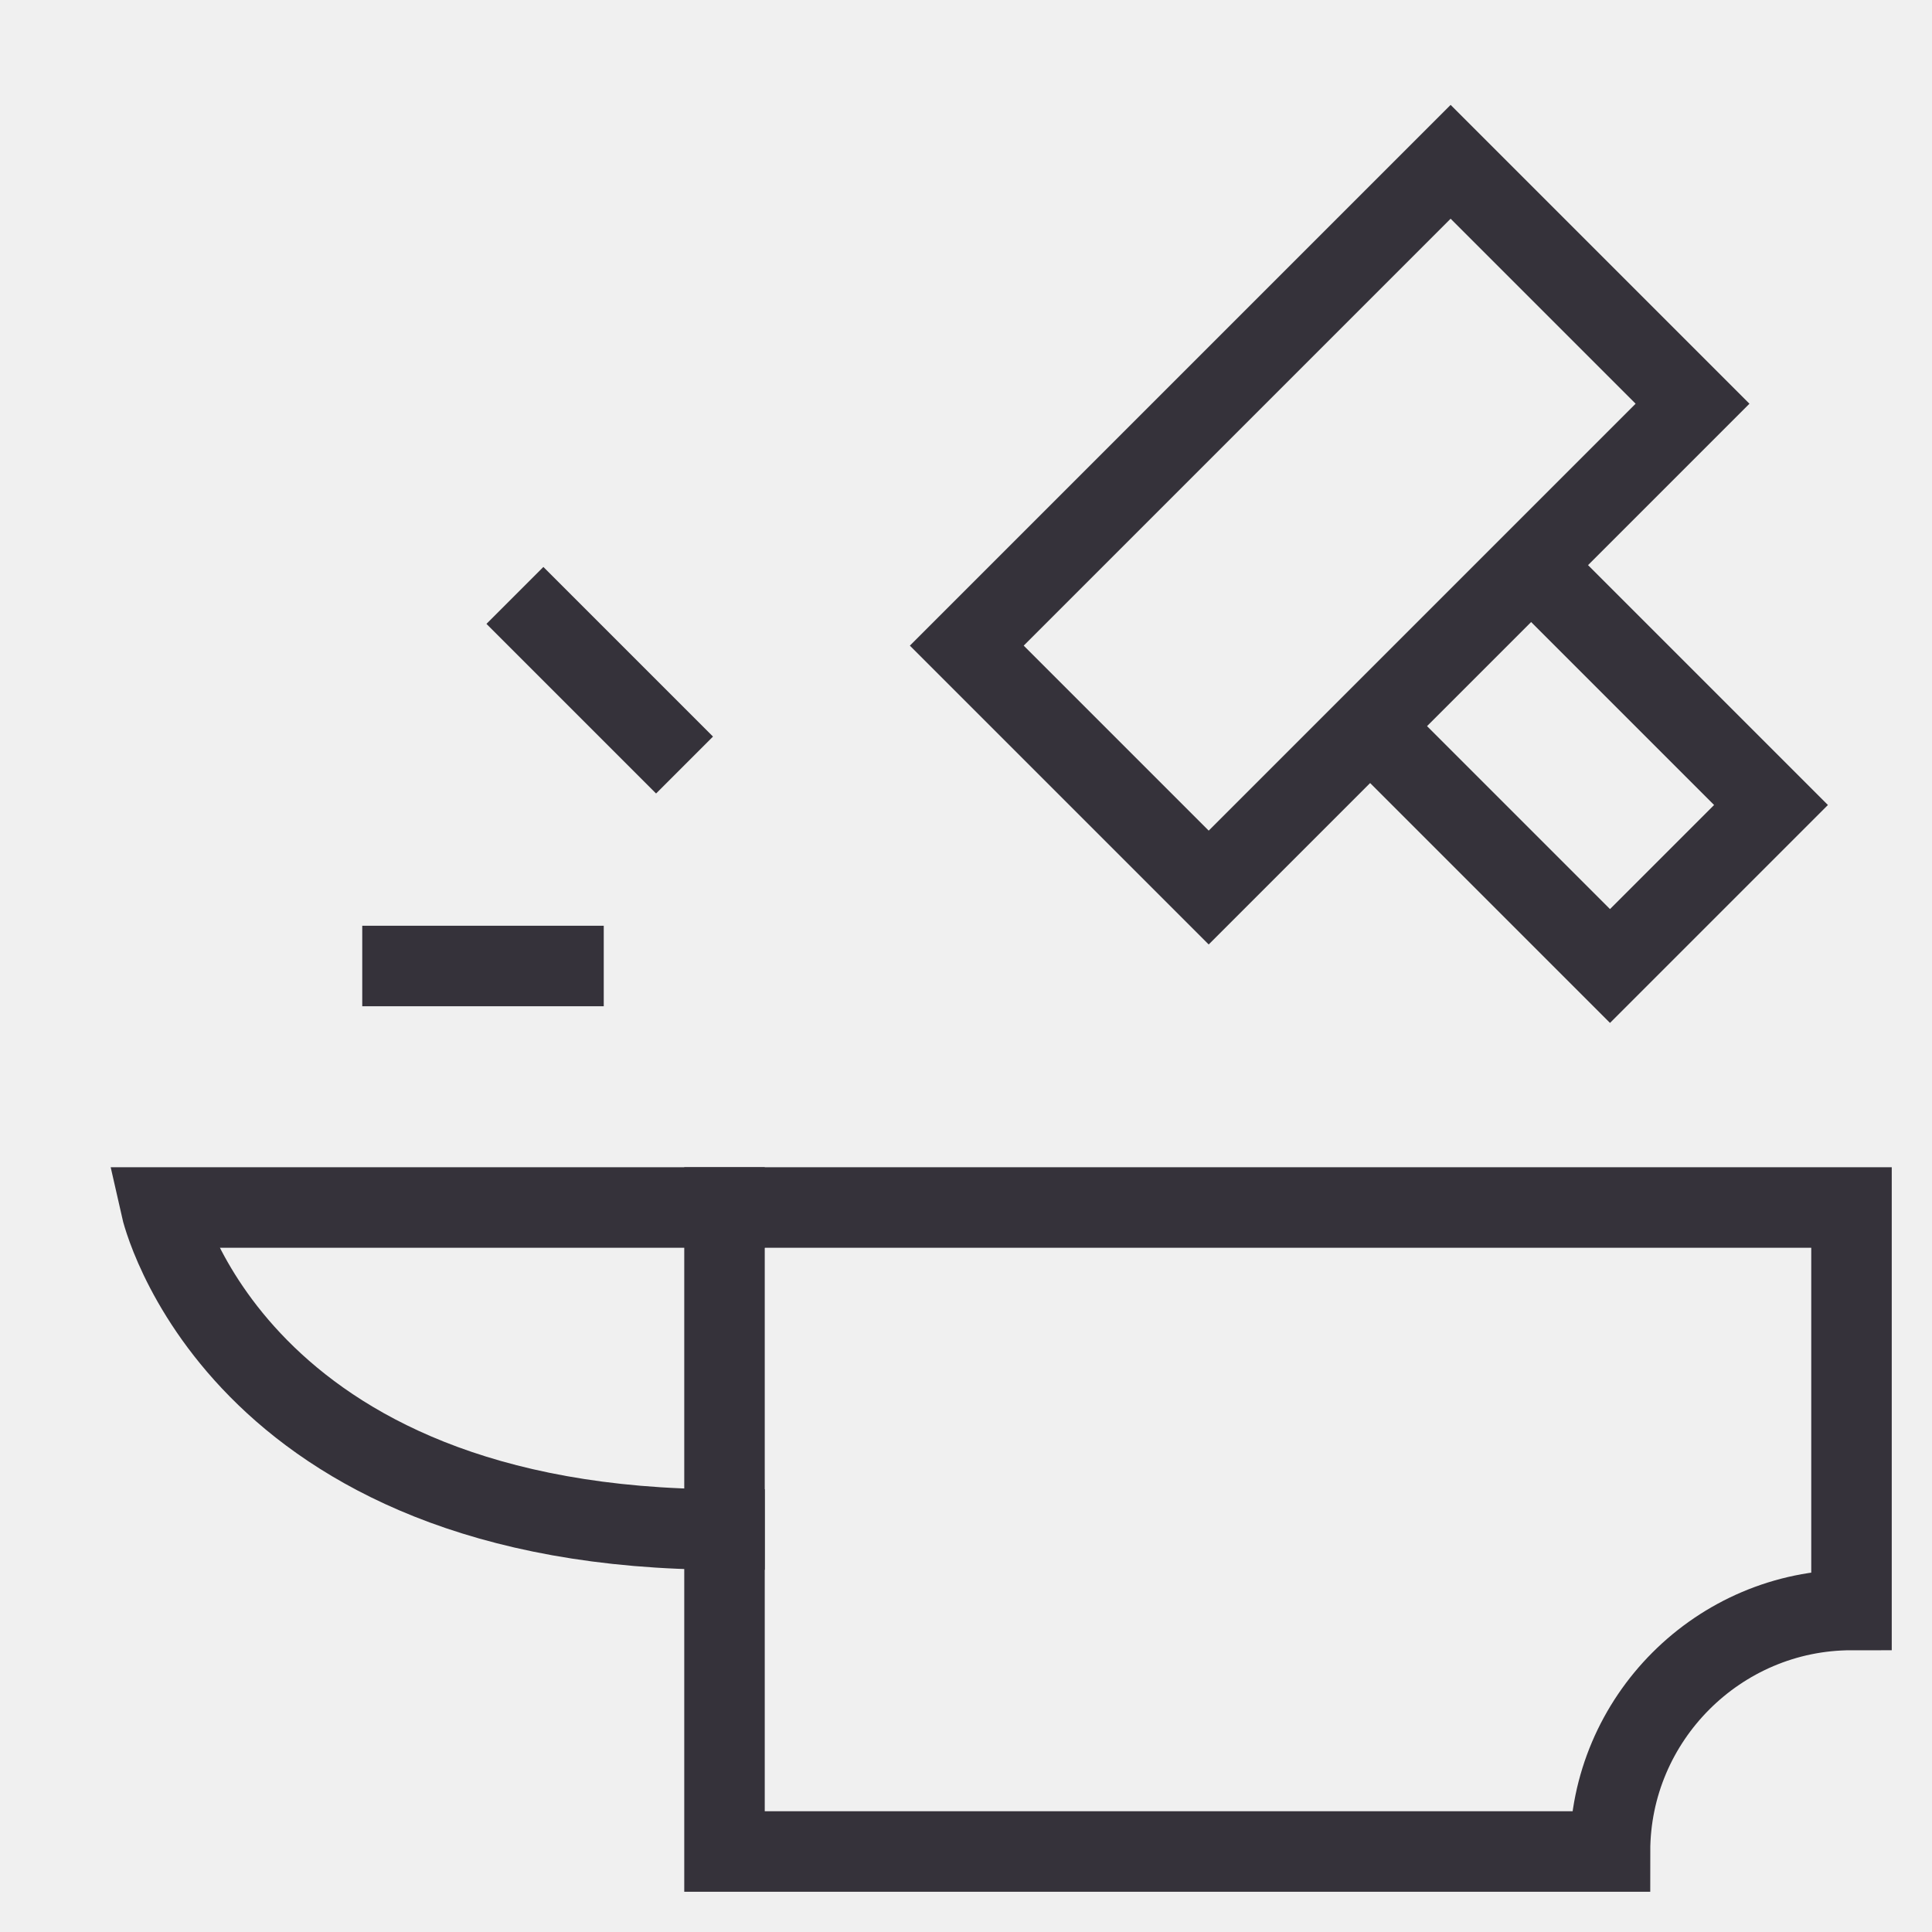
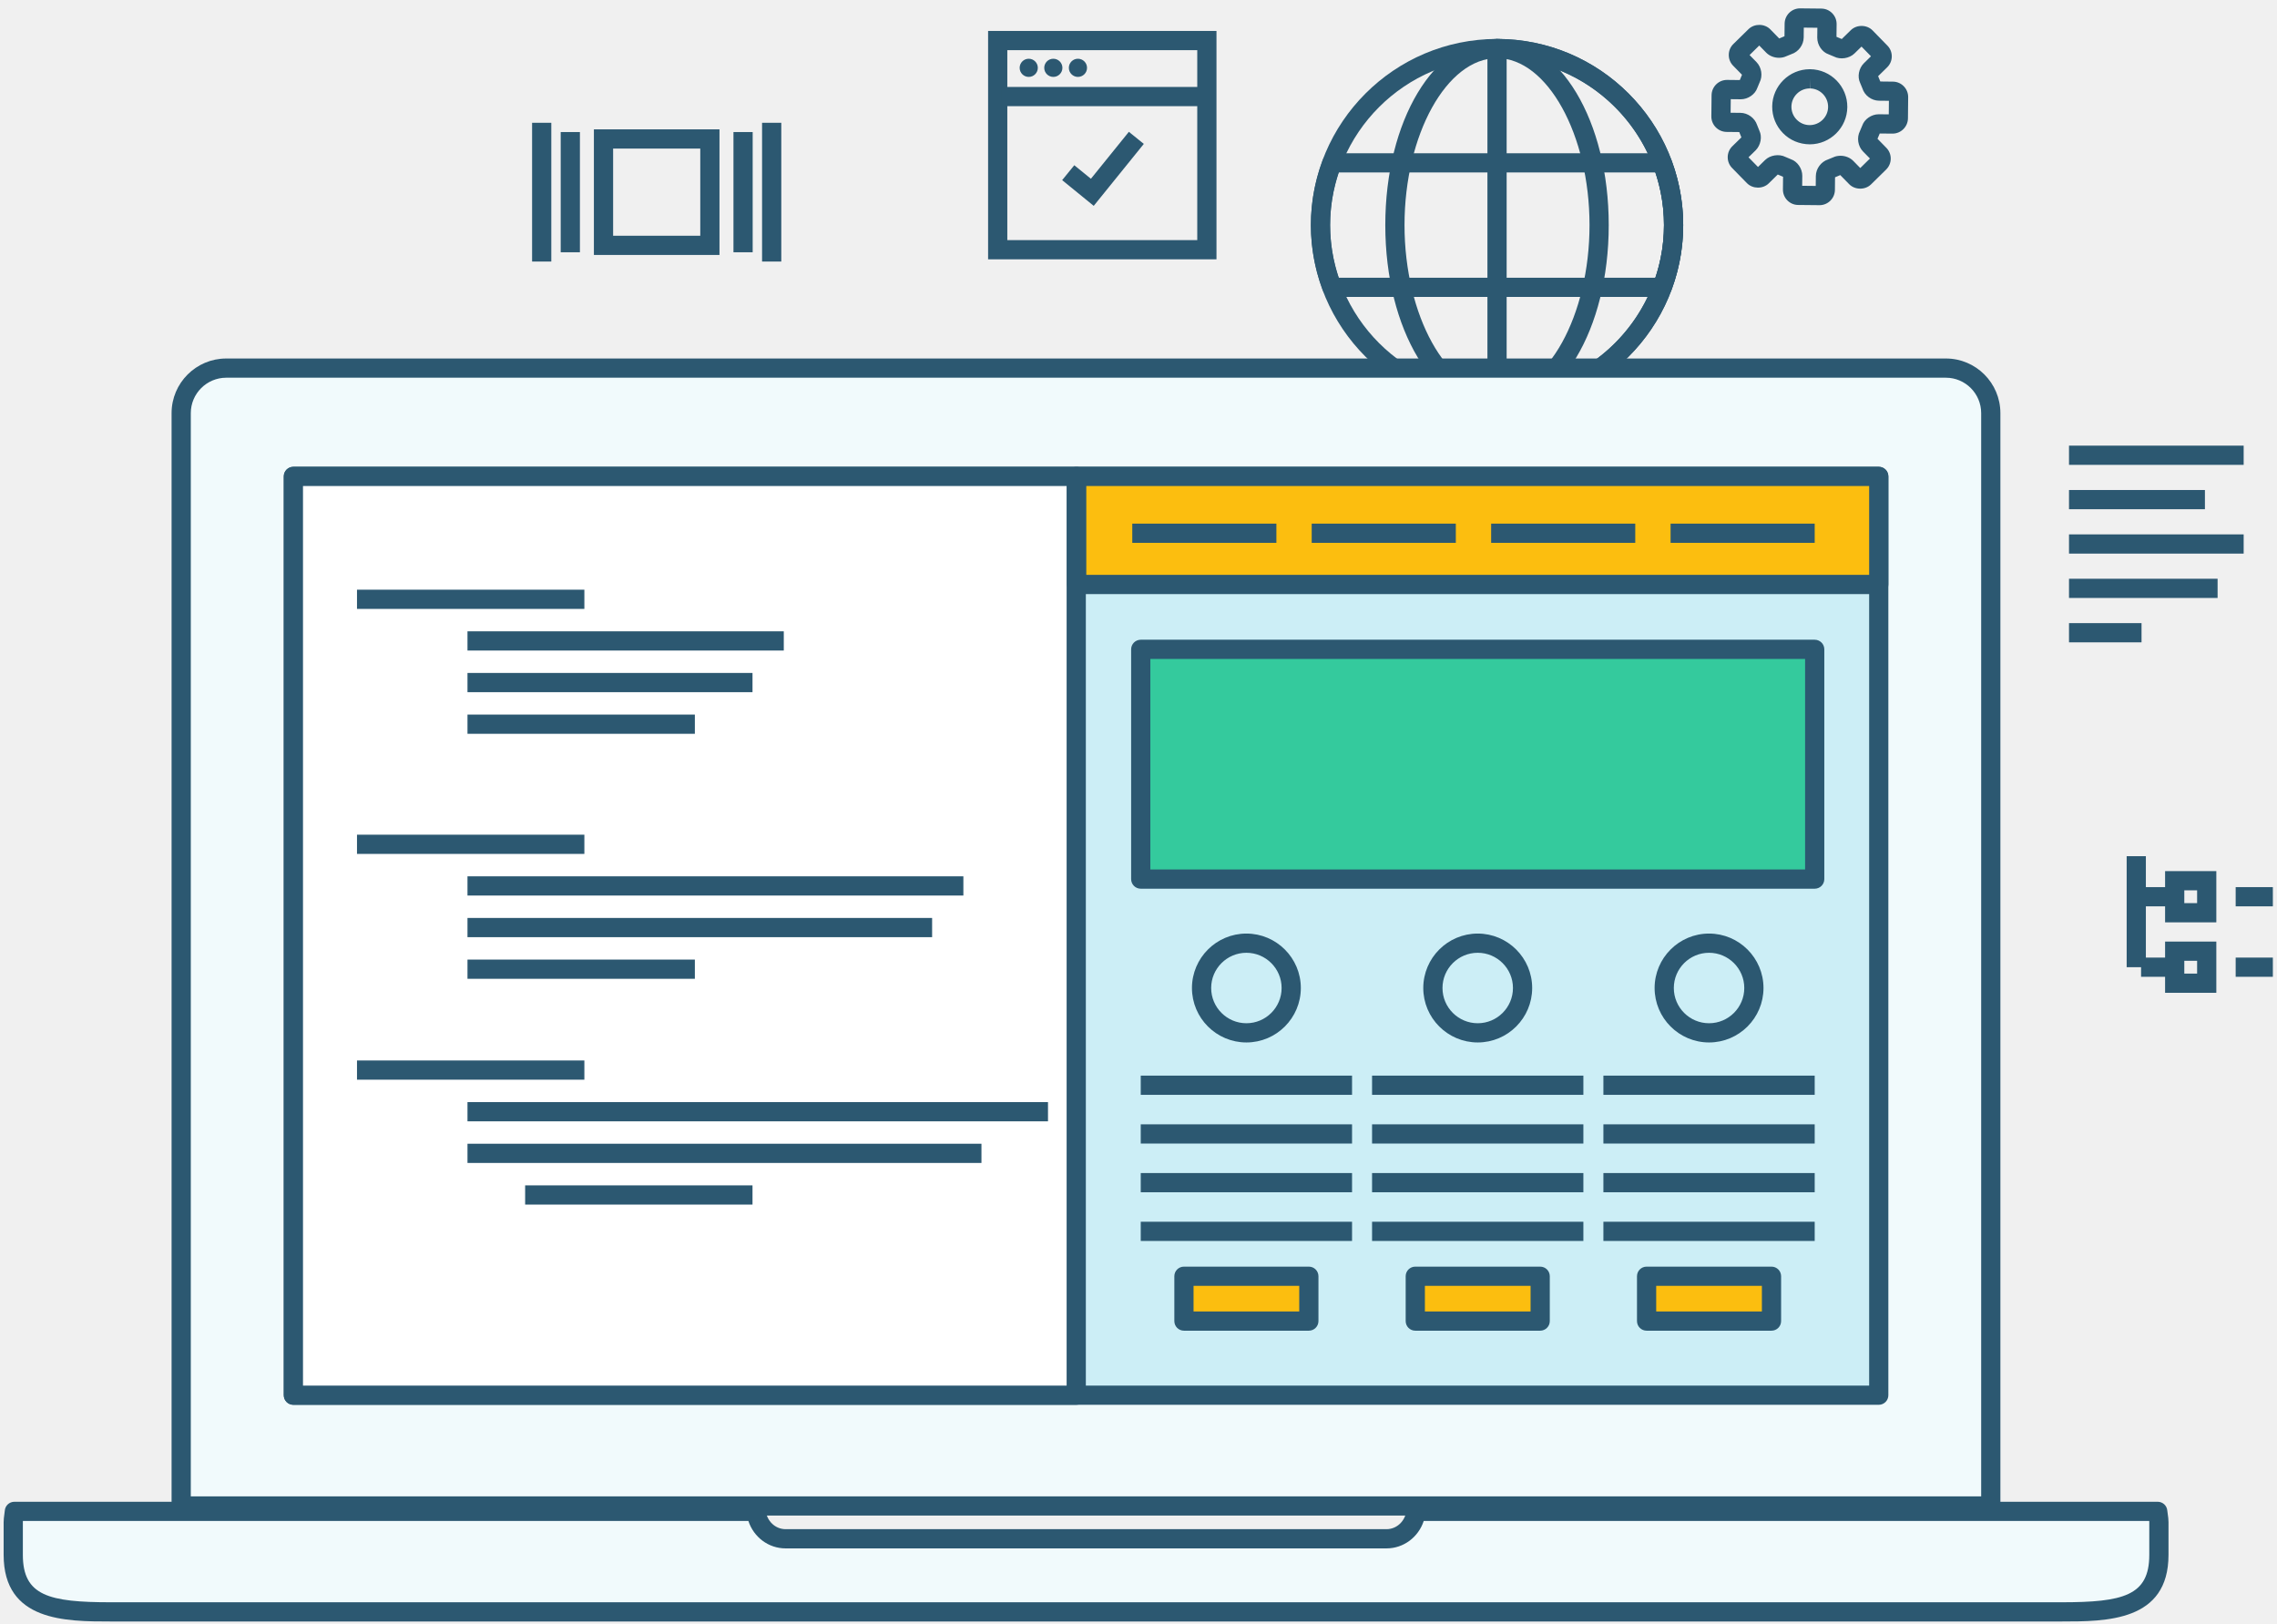
- <svg xmlns="http://www.w3.org/2000/svg" id="build-svg" class="nc-icon outline" x="0px" y="0px" width="48px" height="48px" viewBox="0 0 48 48">
-   <g transform="translate(0, 0)">
-     <polyline data-cap="butt" fill="none" stroke="#35323A" stroke-width="2" stroke-miterlimit="10" points="38,14 44,20 40,24 34,18  " stroke-linejoin="miter" stroke-linecap="butt" />
-     <path fill="none" stroke="#35323A" stroke-width="2" stroke-linecap="square" stroke-miterlimit="10" d="M18,30H4c0,0,1.8,8,14,8" stroke-linejoin="miter" />
-     <path fill="none" stroke="#35323A" stroke-width="2" stroke-linecap="square" stroke-miterlimit="10" d="M46,40V30H18v16h22  C40,42.7,42.7,40,46,40z" stroke-linejoin="miter" />
-     <rect x="24.5" y="8.8" transform="matrix(0.7071 -0.7071 0.7071 0.7071 0.4731 27.1421)" fill="none" stroke="#35323A" stroke-width="2" stroke-linecap="square" stroke-miterlimit="10" width="17" height="8.5" stroke-linejoin="miter" />
-     <line data-color="color-2" fill="none" stroke="#35323A" stroke-width="2" stroke-linecap="square" stroke-miterlimit="10" x1="14" y1="24" x2="10" y2="24" stroke-linejoin="miter" />
-     <line data-color="color-2" fill="none" stroke="#35323A" stroke-width="2" stroke-linecap="square" stroke-miterlimit="10" x1="16.3" y1="18.3" x2="13.5" y2="15.5" stroke-linejoin="miter" />
+ <svg xmlns="http://www.w3.org/2000/svg" id="build-svg" width="237px" height="169px" viewBox="0 0 237 169" version="1.1">
+   <defs />
+   <g id="Page-1" stroke="none" stroke-width="1" fill="none" fill-rule="evenodd">
+     <g id="Development">
+       <path d="M155.818,6.053 C146.237,6.053 138.443,13.847 138.443,23.427 C138.443,33.008 146.237,40.802 155.818,40.802 C165.399,40.802 173.194,33.008 173.194,23.427 C173.194,13.847 165.399,6.053 155.818,6.053 Z M155.818,42.802 C145.135,42.802 136.443,34.11 136.443,23.427 C136.443,12.744 145.135,4.053 155.818,4.053 C166.502,4.053 175.194,12.744 175.194,23.427 C175.194,34.11 166.502,42.802 155.818,42.802 L155.818,42.802 Z" id="Fill-15" fill="#2C5871" />
+       <path d="M155.818,6.053 C150.599,6.053 146.188,14.009 146.188,23.427 C146.188,32.845 150.599,40.802 155.818,40.802 C161.036,40.802 165.444,32.845 165.444,23.427 C165.444,14.009 161.036,6.053 155.818,6.053 Z M155.818,42.802 C149.297,42.802 144.188,34.291 144.188,23.427 C144.188,12.563 149.297,4.053 155.818,4.053 C162.338,4.053 167.444,12.563 167.444,23.427 C167.444,34.291 162.338,42.802 155.818,42.802 L155.818,42.802 Z" id="Fill-16" fill="#2C5871" />
+       <path d="M156.818,6.081 L156.818,40.773 C165.936,40.254 173.194,32.672 173.194,23.427 C173.194,14.183 165.936,6.601 156.818,6.081 Z M155.818,42.802 C155.266,42.802 154.818,42.354 154.818,41.802 L154.818,5.053 C154.818,4.5 155.266,4.053 155.818,4.053 C166.502,4.053 175.194,12.744 175.194,23.427 C175.194,34.11 166.502,42.802 155.818,42.802 L155.818,42.802 Z" id="Fill-17" fill="#2C5871" />
+       <path d="M139.345,28.905 L172.291,28.905 C172.891,27.118 173.194,25.278 173.194,23.427 C173.194,21.578 172.891,19.739 172.291,17.949 L139.347,17.949 C138.747,19.739 138.443,21.578 138.443,23.427 C138.443,25.275 138.746,27.115 139.345,28.905 Z M172.996,30.905 L138.639,30.905 C138.223,30.905 137.85,30.647 137.703,30.258 C136.867,28.039 136.443,25.741 136.443,23.427 C136.443,21.113 136.868,18.814 137.706,16.596 C137.854,16.207 138.226,15.949 138.642,15.949 L172.996,15.949 C173.412,15.949 173.784,16.207 173.932,16.596 C174.77,18.814 175.194,21.112 175.194,23.427 C175.194,25.744 174.77,28.043 173.932,30.259 C173.784,30.648 173.412,30.905 172.996,30.905 L172.996,30.905 Z" id="Fill-18" fill="#2C5871" />
+       <path d="M104.845,24.991 L124.616,24.991 L124.616,5.221 L104.845,5.221 L104.845,24.991 Z M102.845,26.991 L126.616,26.991 L126.616,3.221 L102.845,3.221 L102.845,26.991 Z" id="Fill-19" fill="#2C5871" />
+       <polygon id="Fill-20" fill="#2C5871" points="104.202 11.05 125.259 11.05 125.259 9.05 104.202 9.05" />
+       <path d="M107.075,6.114 C106.553,6.114 106.13,6.538 106.13,7.06 C106.13,7.582 106.553,8.005 107.075,8.005 C107.598,8.005 108.021,7.582 108.021,7.06 C108.021,6.538 107.598,6.114 107.075,6.114" id="Fill-21" fill="#2C5871" />
+       <path d="M109.635,6.114 C109.113,6.114 108.689,6.538 108.689,7.06 C108.689,7.582 109.113,8.005 109.635,8.005 C110.157,8.005 110.58,7.582 110.58,7.06 C110.58,6.538 110.157,6.114 109.635,6.114" id="Fill-22" fill="#2C5871" />
+       <path d="M112.195,6.114 C111.674,6.114 111.25,6.538 111.25,7.06 C111.25,7.582 111.674,8.005 112.195,8.005 C112.719,8.005 113.143,7.582 113.143,7.06 C113.143,6.538 112.719,6.114 112.195,6.114" id="Fill-23" fill="#2C5871" />
+       <polyline id="Fill-24" fill="#2C5871" points="113.84 21.425 110.554 18.749 111.817 17.198 113.547 18.606 117.498 13.72 119.053 14.978 113.84 21.425" />
+       <polygon id="Fill-25" fill="#2C5871" points="232.698 94.333 236.569 94.333 236.569 92.333 232.698 92.333" />
+       <polygon id="Fill-26" fill="#2C5871" points="222.852 94.333 226.069 94.333 226.069 92.333 222.852 92.333" />
+       <polygon id="Fill-27" fill="#2C5871" points="222.852 101.667 226.069 101.667 226.069 99.667 222.852 99.667" />
+       <path d="M227.352,93.999 L228.685,93.999 L228.685,92.667 L227.352,92.667 L227.352,93.999 Z M225.352,95.999 L230.685,95.999 L230.685,90.667 L225.352,90.667 L225.352,95.999 Z" id="Fill-28" fill="#2C5871" />
+       <polygon id="Fill-29" fill="#2C5871" points="232.698 101.667 236.569 101.667 236.569 99.667 232.698 99.667" />
+       <path d="M227.352,101.333 L228.685,101.333 L228.685,100 L227.352,100 L227.352,101.333 Z M225.352,103.333 L230.685,103.333 L230.685,98 L225.352,98 L225.352,103.333 Z" id="Fill-30" fill="#2C5871" />
+       <polygon id="Fill-31" fill="#2C5871" points="221.352 100.667 223.352 100.667 223.352 89.113 221.352 89.113" />
+       <path d="M188.368,8.204 L188.368,9.204 C187.326,9.204 186.471,10.053 186.459,11.096 C186.454,11.604 186.647,12.086 187.004,12.45 C187.36,12.814 187.838,13.018 188.348,13.022 C189.41,13.022 190.267,12.175 190.277,11.133 C190.288,10.081 189.44,9.215 188.388,9.204 L188.368,8.204 Z M188.368,15.022 C187.284,15.013 186.306,14.596 185.575,13.85 C184.846,13.104 184.449,12.119 184.459,11.075 C184.482,8.94 186.235,7.204 188.368,7.204 L188.409,7.204 C190.563,7.227 192.298,8.998 192.277,11.153 C192.255,13.287 190.502,15.022 188.368,15.022 Z M187.579,19.337 L188.99,19.352 L189,18.321 C189.009,17.557 189.542,16.832 190.269,16.595 L190.853,16.356 C191.028,16.271 191.296,16.212 191.568,16.212 C192.076,16.212 192.561,16.407 192.898,16.748 L193.624,17.49 L194.631,16.5 L193.91,15.764 C193.375,15.216 193.241,14.324 193.589,13.644 L193.834,13.063 C194.051,12.415 194.782,11.893 195.547,11.893 L196.592,11.903 L196.606,10.492 L195.575,10.481 C194.797,10.473 194.07,9.931 193.845,9.193 L193.612,8.632 C193.306,8.003 193.459,7.114 194.004,6.579 L194.739,5.858 L193.754,4.848 L193.016,5.57 C192.479,6.088 191.555,6.229 190.895,5.89 L190.32,5.649 C189.662,5.427 189.142,4.688 189.148,3.92 L189.159,2.89 L187.747,2.875 L187.736,3.904 C187.731,4.669 187.196,5.398 186.462,5.634 L185.883,5.869 C185.708,5.955 185.439,6.015 185.165,6.015 C184.656,6.015 184.171,5.819 183.833,5.479 L183.11,4.739 L182.103,5.728 L182.823,6.462 C183.357,7.014 183.491,7.902 183.147,8.581 L182.905,9.16 C182.681,9.813 181.951,10.333 181.193,10.333 L180.145,10.322 L180.129,11.734 L181.159,11.745 C181.922,11.752 182.65,12.285 182.888,13.013 L183.125,13.603 C183.426,14.225 183.273,15.109 182.737,15.645 L181.992,16.371 L182.98,17.38 L183.716,16.658 C184.242,16.141 185.172,15.997 185.832,16.331 L186.418,16.579 C187.076,16.805 187.597,17.541 187.59,18.305 L187.579,19.337 Z M189.384,21.355 L187.158,21.333 C186.732,21.329 186.332,21.159 186.033,20.854 C185.732,20.547 185.57,20.142 185.575,19.713 L185.589,18.397 L185.037,18.164 L184.097,19.087 C183.492,19.683 182.434,19.674 181.833,19.067 L180.285,17.485 C179.985,17.18 179.823,16.774 179.828,16.345 C179.833,15.917 180.004,15.517 180.31,15.219 L181.252,14.299 L181.029,13.744 L179.71,13.73 C178.825,13.72 178.114,12.993 178.125,12.109 L178.148,9.905 C178.159,9.029 178.878,8.318 179.751,8.318 L181.086,8.332 L181.316,7.782 L180.396,6.843 C180.096,6.54 179.933,6.134 179.938,5.702 C179.942,5.272 180.114,4.871 180.422,4.574 L181.995,3.032 C182.611,2.433 183.663,2.448 184.26,3.054 L185.189,4.005 L185.737,3.773 L185.752,2.457 C185.763,1.582 186.479,0.871 187.351,0.871 L189.576,0.894 C190.003,0.897 190.403,1.068 190.704,1.376 C191.005,1.683 191.168,2.087 191.163,2.515 L191.149,3.83 L191.698,4.062 L192.639,3.141 C193.25,2.543 194.307,2.554 194.903,3.163 L196.448,4.745 C196.742,5.04 196.907,5.443 196.904,5.873 C196.901,6.304 196.731,6.707 196.424,7.008 L195.483,7.929 L195.71,8.482 L197.024,8.496 C197.451,8.5 197.852,8.671 198.152,8.978 C198.451,9.283 198.614,9.687 198.61,10.113 L198.588,12.32 C198.577,13.196 197.858,13.907 196.985,13.907 L195.651,13.894 L195.419,14.445 L196.339,15.386 C196.637,15.688 196.8,16.093 196.796,16.522 C196.791,16.953 196.619,17.354 196.312,17.653 L194.742,19.195 C194.13,19.792 193.067,19.777 192.475,19.175 L191.542,18.223 L190.999,18.453 L190.986,19.769 C190.976,20.645 190.257,21.355 189.384,21.355 L189.384,21.355 Z" id="Fill-201" fill="#2C5871" />
+       <path d="M23.549,156.744 L207.209,156.744 L207.209,42.998 C207.209,40.429 205.131,38.313 202.537,38.313 L23.549,38.313 C20.949,38.313 18.859,40.429 18.859,42.998 L18.859,156.744 L23.549,156.744" id="Fill-451" fill="#F1FAFC" />
+       <path d="M19.859,155.744 L206.209,155.744 L206.209,42.998 C206.209,40.967 204.562,39.313 202.537,39.313 L23.549,39.313 C21.515,39.313 19.859,40.967 19.859,42.998 L19.859,155.744 Z M207.209,157.744 L18.859,157.744 C18.307,157.744 17.859,157.297 17.859,156.744 L17.859,42.998 C17.859,39.863 20.412,37.313 23.549,37.313 L202.537,37.313 C205.665,37.313 208.209,39.863 208.209,42.998 L208.209,156.744 C208.209,157.297 207.762,157.744 207.209,157.744 L207.209,157.744 Z" id="Fill-452" fill="#2C5871" />
+       <polygon id="Fill-453" fill="#CCEEF6" points="30.537 145.214 195.549 145.214 195.549 49.584 30.537 49.584" />
+       <path d="M31.537,144.214 L194.549,144.214 L194.549,50.584 L31.537,50.584 L31.537,144.214 Z M195.549,146.214 L30.537,146.214 C29.984,146.214 29.537,145.767 29.537,145.214 L29.537,49.584 C29.537,49.031 29.984,48.584 30.537,48.584 L195.549,48.584 C196.102,48.584 196.549,49.031 196.549,49.584 L196.549,145.214 C196.549,145.767 196.102,146.214 195.549,146.214 L195.549,146.214 Z" id="Fill-454" fill="#2C5871" />
+       <polygon id="Fill-455" fill="#FFFFFF" points="30.537 145.214 112.019 145.214 112.019 49.584 30.537 49.584" />
+       <path d="M31.537,144.214 L111.019,144.214 L111.019,50.584 L31.537,50.584 L31.537,144.214 Z M112.019,146.214 L30.537,146.214 C29.984,146.214 29.537,145.767 29.537,145.214 L29.537,49.584 C29.537,49.031 29.984,48.584 30.537,48.584 L112.019,48.584 C112.571,48.584 113.019,49.031 113.019,49.584 L113.019,145.214 C113.019,145.767 112.571,146.214 112.019,146.214 L112.019,146.214 Z" id="Fill-456" fill="#2C5871" />
+       <polygon id="Fill-457" fill="#FCBE0F" points="112.067 60.832 195.549 60.832 195.549 49.584 112.067 49.584" />
+       <path d="M113.067,59.832 L194.549,59.832 L194.549,50.584 L113.067,50.584 L113.067,59.832 Z M195.549,61.832 L112.067,61.832 C111.515,61.832 111.067,61.385 111.067,60.832 L111.067,49.584 C111.067,49.031 111.515,48.584 112.067,48.584 L195.549,48.584 C196.102,48.584 196.549,49.031 196.549,49.584 L196.549,60.832 C196.549,61.385 196.102,61.832 195.549,61.832 L195.549,61.832 Z" id="Fill-458" fill="#2C5871" />
+       <polygon id="Fill-459" fill="#34CA9D" points="118.734 91.499 188.882 91.499 188.882 67.584 118.734 67.584" />
+       <path d="M119.734,90.499 L187.882,90.499 L187.882,68.584 L119.734,68.584 L119.734,90.499 Z M188.882,92.499 L118.734,92.499 C118.182,92.499 117.734,92.052 117.734,91.499 L117.734,67.584 C117.734,67.031 118.182,66.584 118.734,66.584 L188.882,66.584 C189.435,66.584 189.882,67.031 189.882,67.584 L189.882,91.499 C189.882,92.052 189.435,92.499 188.882,92.499 L188.882,92.499 Z" id="Fill-460" fill="#2C5871" />
+       <path d="M224.584,157.306 L147.385,157.306 C147.215,158.896 145.938,160.159 144.314,160.159 L81.766,160.159 C80.148,160.159 78.866,158.896 78.7,157.306 L1.496,157.306 C1.469,157.684 1.379,158.044 1.379,158.434 L1.379,161.831 C1.379,167.437 5.915,167.767 11.545,167.767 L214.541,167.767 C220.129,167.767 224.707,167.437 224.707,161.831 L224.707,158.434 C224.707,158.044 224.617,157.684 224.584,157.306" id="Fill-461" fill="#F1FAFC" />
+       <path d="M2.383,158.306 C2.381,158.348 2.379,158.391 2.379,158.434 L2.379,161.831 C2.379,166.081 5.081,166.767 11.545,166.767 L214.541,166.767 C221.005,166.767 223.707,166.081 223.707,161.831 L223.707,158.434 C223.707,158.391 223.705,158.348 223.703,158.306 L148.188,158.306 C147.637,159.982 146.101,161.159 144.314,161.159 L81.766,161.159 C79.979,161.159 78.444,159.982 77.896,158.306 L2.383,158.306 Z M214.541,168.767 L11.545,168.767 C6.833,168.767 0.379,168.767 0.379,161.831 L0.379,158.434 C0.379,158.155 0.414,157.888 0.451,157.622 C0.47,157.493 0.489,157.365 0.499,157.233 C0.536,156.711 0.972,156.306 1.496,156.306 L78.7,156.306 C79.212,156.306 79.642,156.692 79.694,157.202 C79.812,158.317 80.701,159.159 81.766,159.159 L144.314,159.159 C145.379,159.159 146.271,158.316 146.391,157.199 C146.444,156.691 146.874,156.306 147.385,156.306 L224.584,156.306 C225.103,156.306 225.535,156.702 225.58,157.218 C225.591,157.344 225.61,157.468 225.629,157.592 C225.67,157.867 225.707,158.145 225.707,158.434 L225.707,161.831 C225.707,168.767 219.253,168.767 214.541,168.767 L214.541,168.767 Z" id="Fill-462" fill="#2C5871" />
+       <polygon id="Fill-463" fill="#2C5871" points="37.158 63.376 60.824 63.376 60.824 61.376 37.158 61.376" />
+       <polygon id="Fill-464" fill="#2C5871" points="48.658 67.709 81.58 67.709 81.58 65.709 48.658 65.709" />
+       <polygon id="Fill-465" fill="#2C5871" points="48.658 72.042 78.324 72.042 78.324 70.042 48.658 70.042" />
+       <polygon id="Fill-466" fill="#2C5871" points="48.658 76.375 72.324 76.375 72.324 74.375 48.658 74.375" />
+       <polygon id="Fill-467" fill="#2C5871" points="37.158 112.376 60.824 112.376 60.824 110.376 37.158 110.376" />
+       <polygon id="Fill-468" fill="#2C5871" points="48.658 116.709 109.08 116.709 109.08 114.709 48.658 114.709" />
+       <polygon id="Fill-469" fill="#2C5871" points="48.658 121.042 102.154 121.042 102.154 119.042 48.658 119.042" />
+       <polygon id="Fill-470" fill="#2C5871" points="54.658 125.375 78.324 125.375 78.324 123.375 54.658 123.375" />
+       <polygon id="Fill-471" fill="#2C5871" points="37.158 88.876 60.824 88.876 60.824 86.876 37.158 86.876" />
+       <polygon id="Fill-472" fill="#2C5871" points="48.658 93.209 100.273 93.209 100.273 91.209 48.658 91.209" />
+       <polygon id="Fill-473" fill="#2C5871" points="48.658 97.542 97.019 97.542 97.019 95.542 48.658 95.542" />
+       <polygon id="Fill-474" fill="#2C5871" points="48.658 101.875 72.324 101.875 72.324 99.875 48.658 99.875" />
+       <polygon id="Fill-475" fill="#2C5871" points="118.734 113.953 140.727 113.953 140.727 111.953 118.734 111.953" />
+       <polygon id="Fill-476" fill="#2C5871" points="118.734 119.022 140.727 119.022 140.727 117.022 118.734 117.022" />
+       <polygon id="Fill-477" fill="#2C5871" points="118.734 124.092 140.727 124.092 140.727 122.092 118.734 122.092" />
+       <polygon id="Fill-478" fill="#2C5871" points="118.734 129.161 140.727 129.161 140.727 127.161 118.734 127.161" />
+       <path d="M134.396,102.833 C134.396,105.411 132.308,107.5 129.73,107.5 C127.153,107.5 125.064,105.411 125.064,102.833 C125.064,100.256 127.153,98.167 129.73,98.167 C132.308,98.167 134.396,100.256 134.396,102.833" id="Fill-479" fill="#CCEEF6" />
+       <path d="M129.73,99.167 C127.709,99.167 126.064,100.812 126.064,102.833 C126.064,104.855 127.709,106.5 129.73,106.5 C131.752,106.5 133.396,104.855 133.396,102.833 C133.396,100.812 131.752,99.167 129.73,99.167 Z M129.73,108.5 C126.606,108.5 124.064,105.958 124.064,102.833 C124.064,99.709 126.606,97.167 129.73,97.167 C132.854,97.167 135.396,99.709 135.396,102.833 C135.396,105.958 132.854,108.5 129.73,108.5 L129.73,108.5 Z" id="Fill-480" fill="#2C5871" />
+       <polygon id="Fill-481" fill="#FCBE0F" points="123.23 137.5 136.23 137.5 136.23 132.833 123.23 132.833" />
+       <path d="M124.23,136.5 L135.23,136.5 L135.23,133.833 L124.23,133.833 L124.23,136.5 Z M136.23,138.5 L123.23,138.5 C122.678,138.5 122.23,138.053 122.23,137.5 L122.23,132.833 C122.23,132.28 122.678,131.833 123.23,131.833 L136.23,131.833 C136.783,131.833 137.23,132.28 137.23,132.833 L137.23,137.5 C137.23,138.053 136.783,138.5 136.23,138.5 L136.23,138.5 Z" id="Fill-482" fill="#2C5871" />
+       <polygon id="Fill-483" fill="#2C5871" points="142.811 113.953 164.805 113.953 164.805 111.953 142.811 111.953" />
+       <polygon id="Fill-484" fill="#2C5871" points="142.811 119.022 164.805 119.022 164.805 117.022 142.811 117.022" />
+       <polygon id="Fill-485" fill="#2C5871" points="142.811 124.092 164.805 124.092 164.805 122.092 142.811 122.092" />
+       <polygon id="Fill-486" fill="#2C5871" points="142.811 129.161 164.805 129.161 164.805 127.161 142.811 127.161" />
+       <path d="M158.475,102.833 C158.475,105.411 156.385,107.5 153.809,107.5 C151.23,107.5 149.141,105.411 149.141,102.833 C149.141,100.256 151.23,98.167 153.809,98.167 C156.385,98.167 158.475,100.256 158.475,102.833" id="Fill-487" fill="#CCEEF6" />
+       <path d="M153.809,99.167 C151.786,99.167 150.141,100.812 150.141,102.833 C150.141,104.855 151.786,106.5 153.809,106.5 C155.83,106.5 157.475,104.855 157.475,102.833 C157.475,100.812 155.83,99.167 153.809,99.167 Z M153.809,108.5 C150.684,108.5 148.141,105.958 148.141,102.833 C148.141,99.709 150.684,97.167 153.809,97.167 C156.933,97.167 159.475,99.709 159.475,102.833 C159.475,105.958 156.933,108.5 153.809,108.5 L153.809,108.5 Z" id="Fill-488" fill="#2C5871" />
+       <polygon id="Fill-489" fill="#FCBE0F" points="147.309 137.5 160.309 137.5 160.309 132.833 147.309 132.833" />
+       <path d="M148.309,136.5 L159.309,136.5 L159.309,133.833 L148.309,133.833 L148.309,136.5 Z M160.309,138.5 L147.309,138.5 C146.756,138.5 146.309,138.053 146.309,137.5 L146.309,132.833 C146.309,132.28 146.756,131.833 147.309,131.833 L160.309,131.833 C160.861,131.833 161.309,132.28 161.309,132.833 L161.309,137.5 C161.309,138.053 160.861,138.5 160.309,138.5 L160.309,138.5 Z" id="Fill-490" fill="#2C5871" />
+       <polygon id="Fill-491" fill="#2C5871" points="166.889 113.953 188.882 113.953 188.882 111.953 166.889 111.953" />
+       <polygon id="Fill-492" fill="#2C5871" points="166.889 119.022 188.882 119.022 188.882 117.022 166.889 117.022" />
+       <polygon id="Fill-493" fill="#2C5871" points="166.889 124.092 188.882 124.092 188.882 122.092 166.889 122.092" />
+       <polygon id="Fill-494" fill="#2C5871" points="166.889 129.161 188.882 129.161 188.882 127.161 166.889 127.161" />
+       <path d="M182.552,102.833 C182.552,105.411 180.463,107.5 177.885,107.5 C175.309,107.5 173.219,105.411 173.219,102.833 C173.219,100.256 175.309,98.167 177.885,98.167 C180.463,98.167 182.552,100.256 182.552,102.833" id="Fill-495" fill="#CCEEF6" />
+       <path d="M177.885,99.167 C175.863,99.167 174.219,100.812 174.219,102.833 C174.219,104.855 175.863,106.5 177.885,106.5 C179.907,106.5 181.552,104.855 181.552,102.833 C181.552,100.812 179.907,99.167 177.885,99.167 Z M177.885,108.5 C174.761,108.5 172.219,105.958 172.219,102.833 C172.219,99.709 174.761,97.167 177.885,97.167 C181.01,97.167 183.552,99.709 183.552,102.833 C183.552,105.958 181.01,108.5 177.885,108.5 L177.885,108.5 Z" id="Fill-496" fill="#2C5871" />
+       <polygon id="Fill-497" fill="#FCBE0F" points="171.385 137.5 184.385 137.5 184.385 132.833 171.385 132.833" />
+       <path d="M172.385,136.5 L183.385,136.5 L183.385,133.833 L172.385,133.833 L172.385,136.5 Z M184.385,138.5 L171.385,138.5 C170.832,138.5 170.385,138.053 170.385,137.5 L170.385,132.833 C170.385,132.28 170.832,131.833 171.385,131.833 L184.385,131.833 C184.938,131.833 185.385,132.28 185.385,132.833 L185.385,137.5 C185.385,138.053 184.938,138.5 184.385,138.5 L184.385,138.5 Z" id="Fill-498" fill="#2C5871" />
+       <polygon id="Fill-499" fill="#2C5871" points="117.852 56.5 132.852 56.5 132.852 54.5 117.852 54.5" />
+       <polygon id="Fill-500" fill="#2C5871" points="136.528 56.5 151.528 56.5 151.528 54.5 136.528 54.5" />
+       <polygon id="Fill-501" fill="#2C5871" points="155.205 56.5 170.205 56.5 170.205 54.5 155.205 54.5" />
+       <polygon id="Fill-502" fill="#2C5871" points="173.882 56.5 188.882 56.5 188.882 54.5 173.882 54.5" />
+       <polygon id="Fill-503" fill="#2C5871" points="215.352 48.383 233.53 48.383 233.53 46.383 215.352 46.383" />
+       <polygon id="Fill-504" fill="#2C5871" points="215.352 53.001 229.498 53.001 229.498 51.001 215.352 51.001" />
+       <polygon id="Fill-505" fill="#2C5871" points="215.352 57.619 233.53 57.619 233.53 55.619 215.352 55.619" />
+       <polygon id="Fill-506" fill="#2C5871" points="215.352 62.237 230.817 62.237 230.817 60.237 215.352 60.237" />
+       <polygon id="Fill-507" fill="#2C5871" points="215.352 66.856 222.9 66.856 222.9 64.856 215.352 64.856" />
+       <path d="M63.816,24.536 L72.887,24.536 L72.887,15.464 L63.816,15.464 L63.816,24.536 Z M61.816,26.536 L74.887,26.536 L74.887,13.464 L61.816,13.464 L61.816,26.536 Z" id="Fill-508" fill="#2C5871" />
+       <polygon id="Fill-509" fill="#2C5871" points="55.383 27.222 57.383 27.222 57.383 12.779 55.383 12.779" />
+       <polygon id="Fill-510" fill="#2C5871" points="58.361 26.256 60.361 26.256 60.361 13.744 58.361 13.744" />
+       <polygon id="Fill-511" fill="#2C5871" points="79.32 27.222 81.32 27.222 81.32 12.779 79.32 12.779" />
+       <polygon id="Fill-512" fill="#2C5871" points="76.342 26.256 78.342 26.256 78.342 13.744 76.342 13.744" />
+     </g>
  </g>
</svg>
